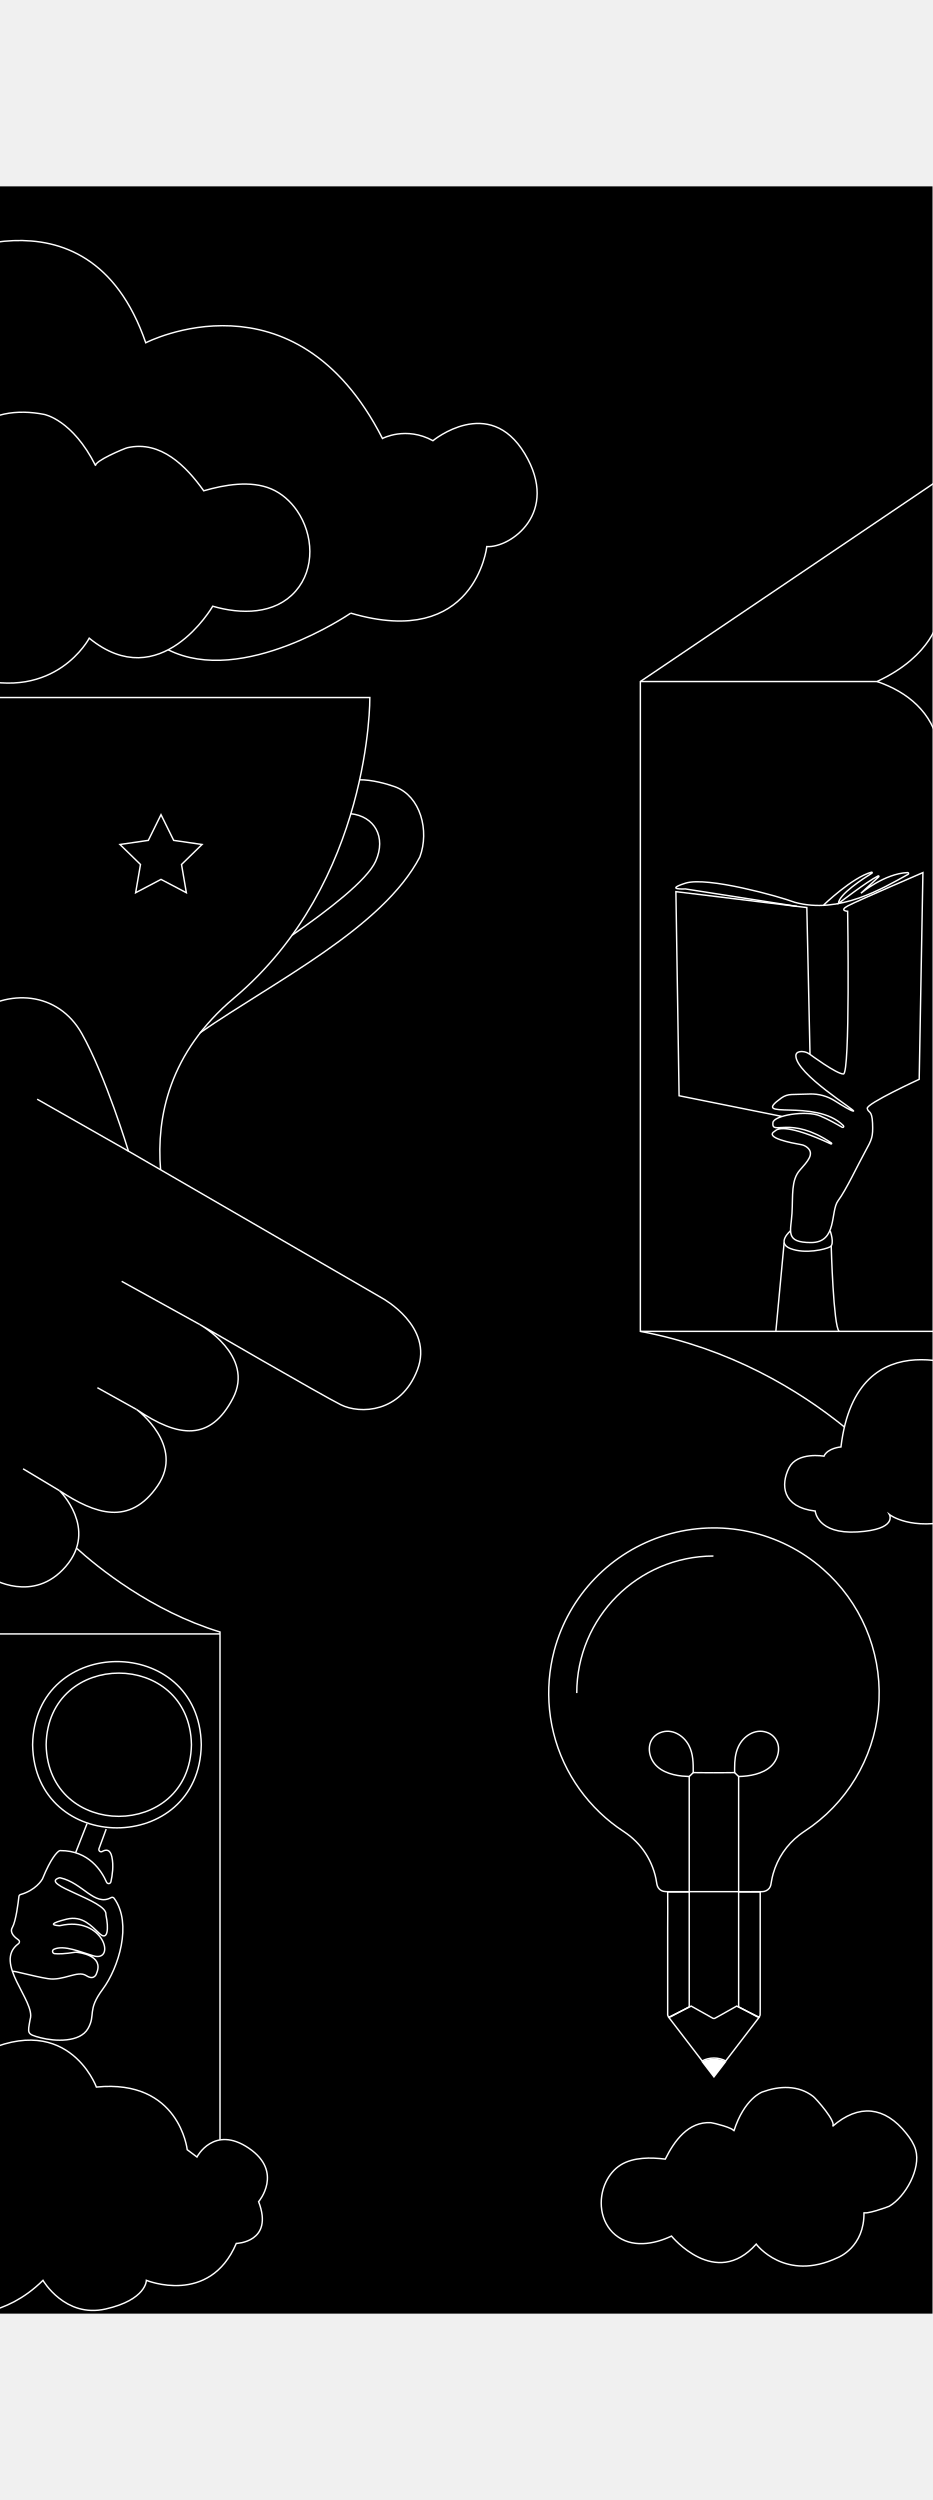
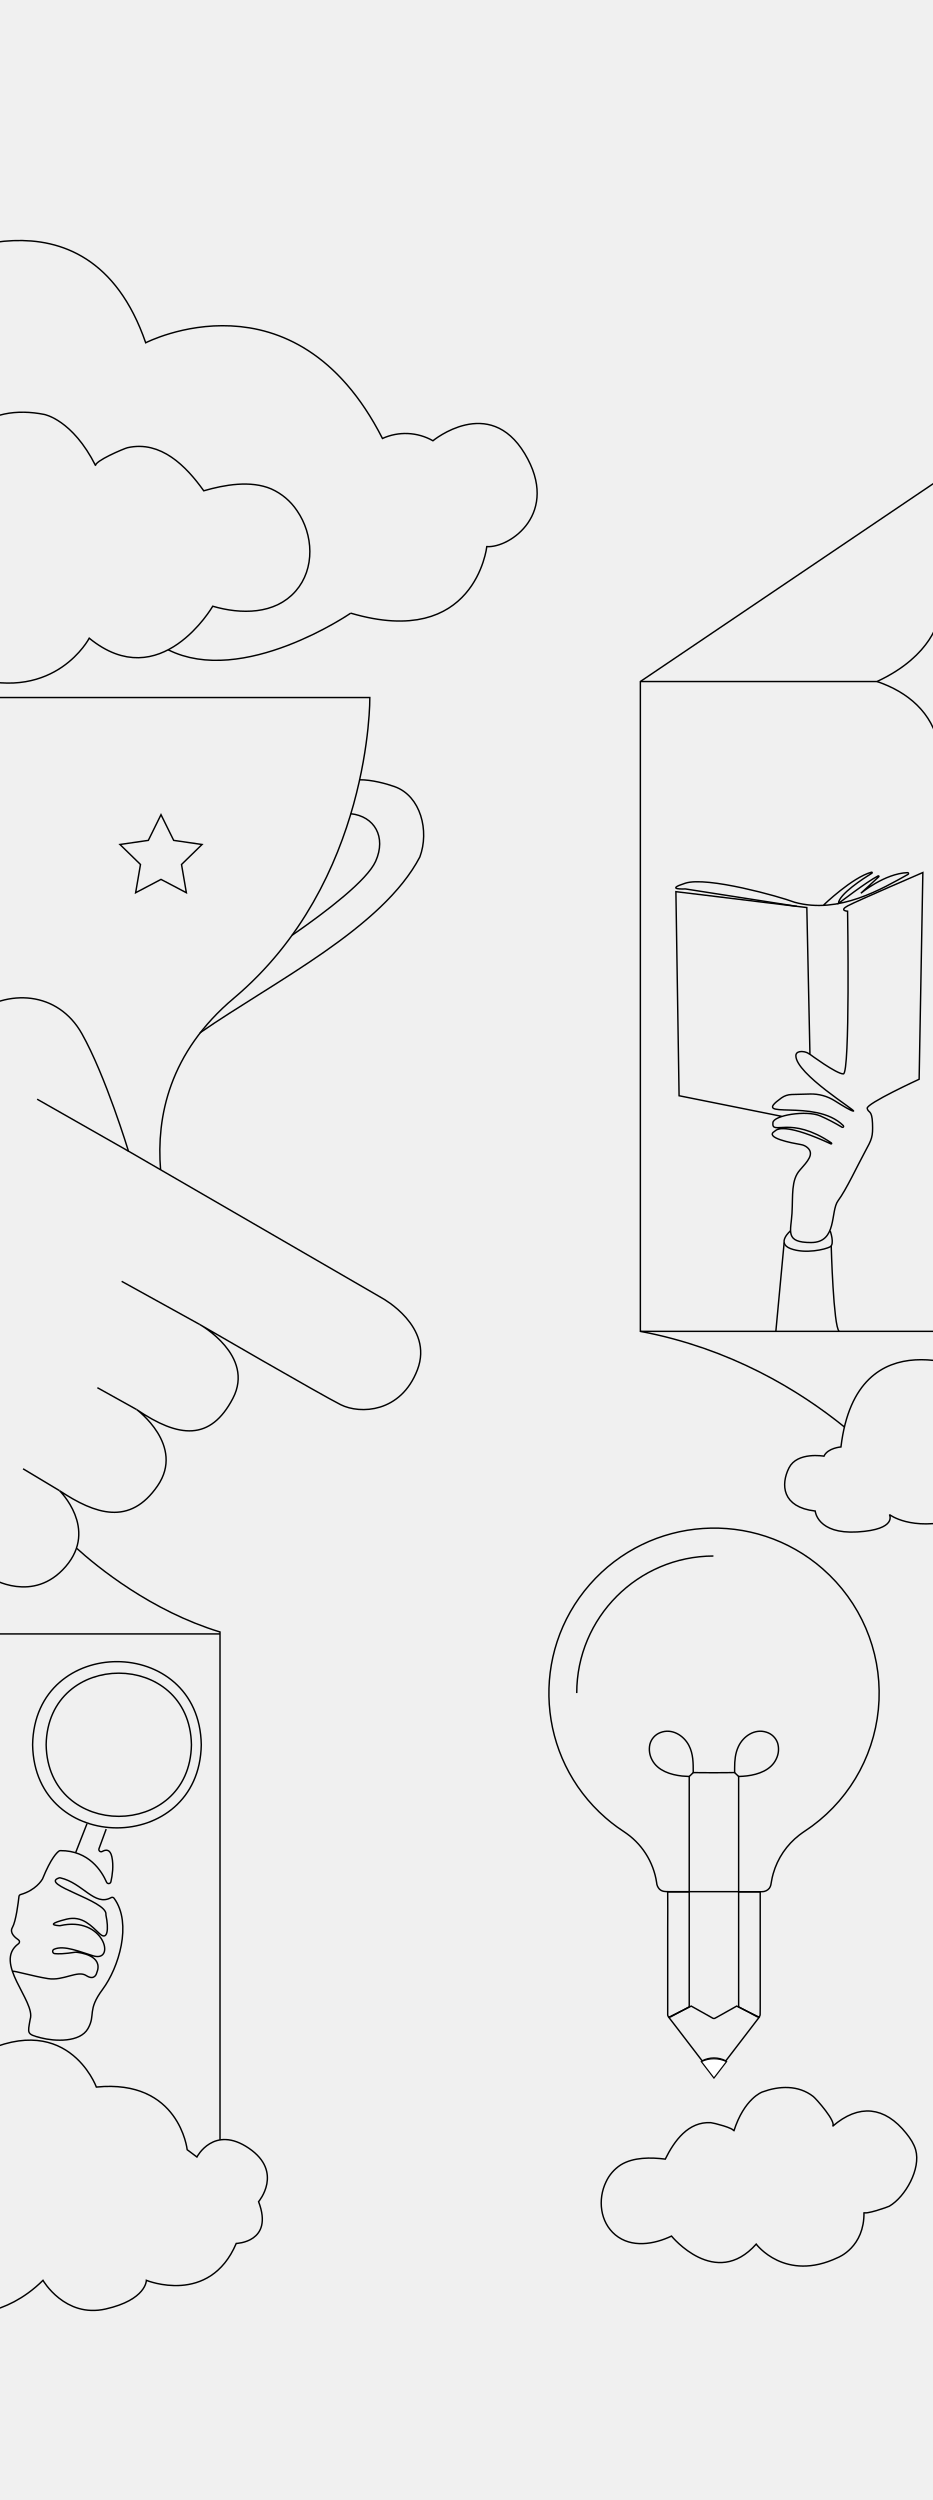
- <svg xmlns="http://www.w3.org/2000/svg" id="Layer_1" data-name="Layer 1" viewBox="0 0 1920 4380" width="768" height="2059">
+ <svg xmlns="http://www.w3.org/2000/svg" id="Layer_1" data-name="Layer 1" viewBox="0 0 768 2059">
  <defs>
-     <style>.cls-1{fill:none;stroke:#fff;stroke-miterlimit:10;stroke-width:3px;}.cls-2{fill:#fff;}</style>
+     <style>.cls-1{fill:none;stroke-width:1.2px;}.cls-1,.cls-2{stroke:#000;}.cls-2{fill:#fff;stroke-miterlimit:10;}</style>
  </defs>
-   <rect width="1920" height="4380" />
-   <path class="cls-1" d="M1738.668,2554.434c-93.26-75.461-234.5-161.864-420.168-196.934v-1338l712-481,83,2096-93.192,20.025" />
-   <path class="cls-1" d="M158.25,2804.533C200,2842.259,311.232,2933.488,453,2976.5V4022.357" />
-   <path class="cls-1" d="M345.951,954C499.688,1031.43,722.2,878.7,722.2,878.7" />
-   <path class="cls-1" d="M722.2,878.7c256.449,75.572,280.148-137.023,280.148-137.023,48.2,3.178,151.509-69.182,78.115-191.351s-189.044-26.7-189.044-26.7c-55.521-30.43-103.93-4.573-103.93-4.573C606.443,163.668,300.112,322.032,300.112,322.032,179.6-27.085-155.329,163.283-155.329,163.283S-429.75,97.988-285.634,609.83" />
-   <path class="cls-1" d="M-230,2170.394l-93.5-10.894,299-1107H761.511s3.989,380-280.011,619c-132.822,111.776-159.78,244.113-150.844,353.33" />
-   <path class="cls-1" d="M-133.5,2010.5s0-246,75-303,178-50,227,37,96,242,96,242l523,303s106,58,72,147-118,92-158,72-290-165-290-165,114,64,68,152-110.979,82.188-197.989,23.094c0,0,99.989,73.906,42.989,156.906s-128,59-202,10c0,0,80,78,13,156s-154,24-154,24l-287-570Z" />
-   <line class="cls-1" x1="76.5" y1="1879.5" x2="264.5" y2="1986.5" />
-   <line class="cls-1" x1="250.5" y1="2254.5" x2="411.5" y2="2343.5" />
-   <line class="cls-1" x1="200.5" y1="2473.5" x2="281.511" y2="2518.594" />
-   <line class="cls-1" x1="47.5" y1="2640.5" x2="122.5" y2="2685.5" />
-   <path class="cls-1" d="M-75.426,4380S8.5,4390.5,88.5,4311.5c0,0,45,78,129,59s83.926-59,83.926-59,130.074,53,185.074-76c0,0,78-2,46-86,0,0,52-61-20-110s-107,18-107,18l-20-15s-16-146-187-129c0,0-62-169-256-60S-75.426,4380-75.426,4380Z" />
-   <line class="cls-1" x1="-136.5" y1="2980.5" x2="453" y2="2980.5" />
-   <path class="cls-1" d="M2012.5,2442.5s-248-121-281,153c0,0-27,2-35,19,0,0-54.979-9.681-71.989,24.16s-15.011,80.84,53.989,88.84c0,0,4,48,87,43s65.819-35.794,65.819-35.794S1875.5,2769.5,1967.5,2745.5,2012.5,2442.5,2012.5,2442.5Z" />
-   <line class="cls-1" x1="1318.5" y1="2357.5" x2="1946.702" y2="2357.5" />
-   <path class="cls-1" d="M1932.915,888.5s-10.883,77-127.149,131H1318.5" />
-   <path class="cls-1" d="M1932.915,1151.574c-12.891-68.262-64.209-110.769-127.149-132.074" />
-   <path class="cls-1" d="M394.172,3208.633c-3.358-196.61-295.813-196.579-299.142.007C98.388,3405.244,390.842,3405.213,394.172,3208.633Z" />
-   <path class="cls-1" d="M414.452,3208.633c-3.9-228.268-343.443-228.232-347.308.008C71.042,3436.9,410.587,3436.866,414.452,3208.633Z" />
-   <path class="cls-1" d="M218.643,3382.288l-14.844,40.43a4.7,4.7,0,0,0,6.694,5.743c7.551-4.313,16.3-5.036,19.8,10.866,4.032,18.3,1.049,38.445-1.967,51.585a4.706,4.706,0,0,1-8.905.8c-9.823-22.565-36.256-65.4-95.28-65.069a4.7,4.7,0,0,0-2.609.8c-4.01,2.715-16.484,14.055-34,57.26a4.473,4.473,0,0,1-.253.527c-1.46,2.571-13.911,23.032-44.967,31.874a4.69,4.69,0,0,0-3.387,4c-1.265,11.523-6.061,51.059-13.608,64-6.082,10.426,5.106,20.256,12.746,25.409a4.708,4.708,0,0,1,.062,7.713c-53.3,38.853,35.75,118.557,24.038,155.483a4.1,4.1,0,0,0-.132.535c-5.041,28.887-7.469,30.17,21.593,37.752,29.154,7.605,81.123,10.14,97.6-19.014s-2.535-36.759,30.422-81.123c32.24-43.4,61.461-134.964,23.249-187.16a4.678,4.678,0,0,0-6.031-1.328c-34.118,18.983-58.437-30.336-104.712-40.674a4.854,4.854,0,0,0-2.573.152c-41.611,13.767,99.053,46.536,96.489,74.962a4.519,4.519,0,0,0,.056,1.344c6.157,28.87,3.536,53.719-12.816,38.625-16.478-15.211-35.466-38.242-68.435-29.895-32.559,8.243-32.964,12.054-14.656,13.368a4.71,4.71,0,0,0,1.38-.11c90.634-20.864,115.718,75.7,69.036,62.271-26.478-7.725-60.638-23.129-81.585-13.621a4.717,4.717,0,0,0,1.4,9.012c7.466.786,20.453.6,42.881-2.913a4.706,4.706,0,0,1,1.112-.042c6.033.511,58.063,6.018,42.532,43.053,0,0-3.8,16.478-21.548,5.07s-46.9,11.408-78.588,6.338-69.715-16.478-73.518-15.211" />
-   <line class="cls-1" x1="179.203" y1="3371.033" x2="155.655" y2="3431.088" />
-   <path class="cls-1" d="M1667.81,1787.247l-5.457-3.274c-8.957-3.838-15.288-2.8-19-1.286a7.621,7.621,0,0,0-4.667,7.012c-.281,38.013,125.941,114.327,118.613,114.327-4.237,0-22.572-11.077-38.065-20.944a91.228,91.228,0,0,0-51.58-14.268l-37.917,1.068a37.353,37.353,0,0,0-20.7,6.978c-67.866,48.67,69.506-1.037,127.622,57.218a2.125,2.125,0,0,1-2.581,3.334c-10.827-6.458-28.16-16.212-45.535-23.563-28.376-12-96.042-1.091-97.134,14.188-2.722,27.439,35.473-16.1,120.58,41.716a1.111,1.111,0,0,1-1.1,1.923c-86.755-40.543-108.449-31.8-112.972-28.318a34.016,34.016,0,0,1-2.934,2.105c-21.906,13.4,35.738,24.425,54.232,27.534a26.638,26.638,0,0,1,13.446,6.306c14.369,12.924.642,27.747-15.593,46.054-18.554,20.922-14.188,52.2-16.371,89.308s-15.279,60.027,39.29,60.027,39.291-64.392,55.661-86.22,40.382-73.124,55.116-99.9,16.916-31.069,15.825-59.446-8.731-20.736-10.914-30.559,106.956-60.026,106.956-60.026l7.64-425.643s-134.241,57.844-153.946,68.247-1.032,11.424-1.032,11.424,5.457,335.058-8.731,335.058-68.757-40.382-68.757-40.382l-6.549-302.315-269.574-32.742,6.549,420.186,211.73,42.564" />
-   <path class="cls-1" d="M1695.6,1479.911s59.308-57.214,98.957-67.868a1.113,1.113,0,0,1,.863,2.024c-17.2,10.594-68.583,43.778-69.12,62.528,0,0,58.808-45.279,81.912-56.908a1.112,1.112,0,0,1,1.244,1.816l-36.872,33.961s48.725-40.717,96.29-42.576a1.907,1.907,0,0,1,1.026,3.547c-52.377,28.969-141.866,82.886-233.739,57.584-31.651-12.007-180.081-53.479-224.828-39.291s0,11.862,0,11.862l229.562,35.868" />
-   <path class="cls-1" d="M1627.8,2150.361s-30.186,25.306,0,36.824,71.658,1.7,81.481-3.762,0-33.062,0-33.062" />
-   <line class="cls-1" x1="1597.473" y1="2357.5" x2="1614.579" y2="2174.692" />
-   <path class="cls-1" d="M1711.465,2181.24s4.459,166.983,16.418,176.26" />
-   <polygon class="cls-1" points="331.5 1293.662 357.609 1346.564 415.99 1355.048 373.745 1396.226 383.717 1454.371 331.5 1426.919 279.283 1454.371 289.255 1396.226 247.01 1355.048 305.391 1346.564 331.5 1293.662" />
-   <path class="cls-1" d="M411.5,1742.987c154.275-106.644,376.55-216.062,453.005-362.307,19.865-53.5,1.84-125.554-51.909-144.711-17.489-6.233-47.387-14.367-72.078-14.138" />
-   <path class="cls-1" d="M722.066,1291.668c49.081,5.267,73.7,47.908,51.434,97.832-17.43,39.085-99.024,101.883-172.139,152.441" />
-   <path class="cls-1" d="M1516.855,3746.791l-17.532,9.832-24.269,13.61c-2.354,1.32-4.324,2.884-7.153,1.665a57.2,57.2,0,0,1-5.082-2.851l-39.686-22.256-4.371,2.175q-20.943,10.422-41.883,20.846l1.806,2.358,11.557,15.089,33.825,44.162,21.634,28.247a52.947,52.947,0,0,1,48.585,0l30.367-39.648,31.471-41.089q3.492-4.56,6.985-9.119l-2.375-1.182Z" />
-   <path class="cls-2" d="M1444.034,3861.107l25.96,33.893,25.96-33.893A60.26,60.26,0,0,0,1444.034,3861.107Z" />
-   <path class="cls-1" d="M1416.007,3749.991c1.039-.556,2.075-1.169,3.125-1.742v-236.5h-42.914q-.729,0-1.453-.008c.373,25.273-.042,50.593-.042,75.865v177.372a4.248,4.248,0,0,0,6.251,3.745l8.093-4.328Z" />
-   <path class="cls-1" d="M1694.165,2846.681a340.157,340.157,0,0,0-553.1,168.492,343.694,343.694,0,0,0-9.59,121.347,338.166,338.166,0,0,0,37.028,123.567,343.114,343.114,0,0,0,77.932,98.694q11.7,10.224,24.3,19.342c8.7,6.286,17.913,11.835,26.3,18.554a151.051,151.051,0,0,1,40.393,50.017,154.041,154.041,0,0,1,11.368,30.145,147.92,147.92,0,0,1,3.182,15.684c.747,5.068,1.866,9.575,5.617,13.31,5.531,5.505,12.269,5.336,19.327,5.336h42.207V3274.1c-4.838-.172-9.667-.452-14.464-.931-23.595-2.358-50.478-10.821-62.132-33.389-5.015-9.713-7.073-21.256-4.419-31.972a35.077,35.077,0,0,1,21.88-24.229c23.409-9.005,47.533,5.724,58.408,26.515,9.149,17.492,8.986,36.82,8.978,55.94,4.867.077,9.732.1,14.573.163q27.081.348,54.168.023c5.476-.064,10.978-.089,16.481-.184v-9.506c0-15.2,1.258-30.145,7.818-44.1,10.067-21.418,33.713-37.325,57.71-29.513a35.4,35.4,0,0,1,22.957,22.216c3.649,10.752,1.906,22.766-2.783,32.9-10.621,22.946-36.916,31.993-60.274,34.835-5.684.691-11.424,1.047-17.177,1.243v237.067h1.464c15.567,0,31.149.206,46.714,0a18.81,18.81,0,0,0,14.966-7.1c3.277-4.245,3.61-9.277,4.468-14.368a147.239,147.239,0,0,1,3.526-15.666,153.8,153.8,0,0,1,53.816-79.508c8.468-6.561,17.658-12.121,26.279-18.48a339.949,339.949,0,0,0,22.076-529.369Z" />
-   <path class="cls-1" d="M1187.553,3102.328a282.224,282.224,0,0,1,281.4-282.241" />
-   <path class="cls-1" d="M1520.856,3511.752v236.557c1.879.992,3.747,2.014,5.619,3.016l32.372,17.312a4.246,4.246,0,0,0,6.247-3.7c.057-4.426.171-8.854.171-13.242V3511.787c-3.39.006-6.78-.035-10.168-.035Z" />
-   <line class="cls-1" x1="1419.132" y1="3511.169" x2="1520.856" y2="3511.169" />
-   <line class="cls-1" x1="1427.383" y1="3266.029" x2="1419.132" y2="3274.095" />
-   <line class="cls-1" x1="1512.605" y1="3266.031" x2="1520.856" y2="3274.102" />
-   <path class="cls-1" d="M419.707,626.745c42.368-12.338,96.338-21.834,138.729-3.848,21.625,9.175,39.807,25.5,53.139,44.847,33.788,49.018,37.623,119.373-2.844,165.646-42.623,48.74-113.208,47.932-170.676,31.084,0,0-107.71,185.5-254.316,65.823,0,0-68.814,131.645-242.347,80.782,0,0-86.76-17.95-101.725-125.649,1.356,9.757-75.76-4.088-80.158-5.81-54.138-21.193-114.933-98.772-107.843-158.786,2.291-19.392,10.655-37.551,20.317-54.52,52.64-93.621,130.459-114.5,221.813-57.736-16.212-9.738,36.67-92.64,43.956-100.44,39.778-42.584,98.342-49.4,153.237-38.6,0,0,58.216,10.449,106.057,105.9-4.6-9.182,59.293-35.994,65.409-37.369,68.468-15.4,120.694,37.809,157.028,88.74Z" />
-   <path class="cls-1" d="M1369.652,4061.848c-29.2-3.662-65.746-4.229-91.769,12.082-13.275,8.321-23.528,20.992-30.27,35.134-17.088,35.843-12.2,82.58,19.325,108.791,33.206,27.608,79.606,19.638,115.678,2.488,0,0,90.48,110.817,174.421,16.553,0,0,59.19,79.448,168.114,27.667,0,0,55.247-20.963,53.754-93.467.136,6.568,49.463-10.675,52.178-12.272,33.421-19.661,65.285-77.158,54.293-115.935-3.552-12.53-10.974-23.607-19.125-33.765-44.531-56.109-97.981-61.66-152.163-14.652,9.651-8.121-33.911-57.147-39.531-61.516-30.684-23.853-69.97-22.171-104.985-9.275,0,0-37.238,13.015-58.688,80.918,2.063-6.532-42.841-17.458-47.014-17.719-46.713-2.925-75.5,37.617-94.064,74.987Z" />
+   <path class="cls-1" d="M695.47,1175.27c-37.31-30.18-93.8-64.74-168.07-78.77V561.3L812.2,368.9l33.2,838.4-37.28,8" />
+   <path class="cls-1" d="M63.3,1275.31c16.7,15.09,61.19,51.59,117.9,68.79v418.34" />
+   <path class="cls-1" d="M138.38,535.1c61.5,31,150.5-30.12,150.5-30.12" />
+   <path class="cls-1" d="M288.88,505c102.58,30.23,112.06-54.81,112.06-54.81,19.28,1.27,60.6-27.67,31.25-76.54S356.57,363,356.57,363A45.85,45.85,0,0,0,315,361.12C242.58,219,120,282.31,120,282.31c-48.2-139.64-182.17-63.5-182.17-63.5S-171.9,192.7-114.25,397.43" />
+   <path class="cls-1" d="M-92,1021.66l-37.4-4.36L-9.8,574.5H304.6s1.6,152-112,247.6c-53.13,44.71-63.91,97.65-60.34,141.33" />
+   <path class="cls-1" d="M-53.4,957.7s0-98.4,30-121.2,71.2-20,90.8,14.8,38.4,96.8,38.4,96.8L315,1069.3s42.4,23.2,28.8,58.8-47.2,36.8-63.2,28.8-116-66-116-66,45.6,25.6,27.2,60.8-44.39,32.88-79.2,9.24c0,0,40,29.56,17.2,62.76s-51.2,23.6-80.8,4c0,0,32,31.2,5.2,62.4s-61.6,9.6-61.6,9.6l-114.8-228Z" />
+   <line class="cls-1" x1="30.6" y1="905.3" x2="105.8" y2="948.1" />
+   <line class="cls-1" x1="100.2" y1="1055.3" x2="164.6" y2="1090.9" />
+   <line class="cls-1" x1="80.2" y1="1142.9" x2="112.6" y2="1160.94" />
+   <line class="cls-1" x1="19" y1="1209.7" x2="49" y2="1227.7" />
+   <path class="cls-1" d="M-30.17,1905.5s33.57,4.2,65.57-27.4c0,0,18,31.2,51.6,23.6s33.57-23.6,33.57-23.6,52,21.2,74-30.4c0,0,31.2-.8,18.4-34.4,0,0,20.8-24.4-8-44s-42.8,7.2-42.8,7.2l-8-6s-6.4-58.4-74.8-51.6c0,0-24.8-67.6-102.4-24S-30.17,1905.5-30.17,1905.5Z" />
+   <line class="cls-1" x1="-54.6" y1="1345.7" x2="181.2" y2="1345.7" />
+   <path class="cls-1" d="M805,1130.5s-99.2-48.4-112.4,61.2c0,0-10.8.8-14,7.6,0,0-22-3.87-28.8,9.66s-6,32.34,21.6,35.54c0,0,1.6,19.2,34.8,17.2s26.33-14.32,26.33-14.32,17.67,13.92,54.47,4.32S805,1130.5,805,1130.5Z" />
+   <line class="cls-1" x1="527.4" y1="1096.5" x2="778.68" y2="1096.5" />
+   <path class="cls-1" d="M773.17,508.9s-4.36,30.8-50.86,52.4H527.4" />
+   <path class="cls-1" d="M773.17,614.13c-5.16-27.31-25.69-44.31-50.86-52.83" />
+   <path class="cls-1" d="M157.67,1437c-1.34-78.64-118.33-78.63-119.66,0C39.36,1515.6,156.34,1515.59,157.67,1437Z" />
+   <path class="cls-1" d="M165.78,1437c-1.56-91.3-137.38-91.29-138.92,0C28.42,1528.26,164.23,1528.25,165.78,1437Z" />
+   <path class="cls-1" d="M87.46,1506.42l-5.94,16.17a1.87,1.87,0,0,0,1.11,2.41,1.84,1.84,0,0,0,1.57-.12c3-1.72,6.52-2,7.92,4.35,1.61,7.32.42,15.38-.79,20.63a1.88,1.88,0,0,1-3.56.32c-3.93-9-14.5-26.16-38.11-26a1.86,1.86,0,0,0-1,.32c-1.6,1.08-6.59,5.62-13.6,22.9a2,2,0,0,1-.1.21c-.58,1-5.56,9.21-18,12.75a1.88,1.88,0,0,0-1.35,1.6c-.51,4.61-2.42,20.43-5.44,25.6-2.44,4.17,2,8.1,5.1,10.17a1.88,1.88,0,0,1,0,3.08c-21.32,15.54,14.3,47.42,9.62,62.19a1.8,1.8,0,0,0-.06.22c-2,11.55-3,12.07,8.64,15.1s32.45,4,39-7.61-1-14.7,12.17-32.45c12.89-17.36,24.58-54,9.3-74.86a1.86,1.86,0,0,0-2.41-.53c-13.65,7.59-23.38-12.14-41.89-16.27a2,2,0,0,0-1,.06c-16.64,5.51,39.62,18.61,38.6,30a2,2,0,0,0,0,.54c2.46,11.55,1.41,21.49-5.13,15.45s-14.18-15.29-27.37-12c-13,3.3-13.19,4.83-5.86,5.35a2,2,0,0,0,.55,0c36.25-8.35,46.29,30.28,27.61,24.91-10.59-3.09-24.25-9.26-32.63-5.45A1.88,1.88,0,0,0,45,1609c3,.32,8.18.24,17.15-1.16a1.7,1.7,0,0,1,.45,0c2.41.2,23.22,2.41,17,17.22,0,0-1.52,6.59-8.62,2s-18.76,4.56-31.44,2.53-27.88-6.59-29.4-6.08" />
+   <line class="cls-1" x1="71.68" y1="1501.91" x2="62.26" y2="1525.94" />
+   <path class="cls-1" d="M667.12,868.4l-2.18-1.31c-3.58-1.54-6.11-1.12-7.6-.52a3.07,3.07,0,0,0-1.87,2.81c-.11,15.2,50.38,45.73,47.45,45.73-1.7,0-9-4.43-15.23-8.38a36.44,36.44,0,0,0-20.63-5.7l-15.17.42a15.06,15.06,0,0,0-8.28,2.79c-27.14,19.47,27.81-.41,51,22.89a.85.85,0,0,1-1,1.33A157.34,157.34,0,0,0,675.42,919c-11.35-4.8-38.42-.44-38.86,5.67-1.09,11,14.19-6.44,48.24,16.69a.45.45,0,0,1,.11.62.44.44,0,0,1-.55.15C649.65,926,641,929.45,639.17,930.84a14.11,14.11,0,0,1-1.18.85c-8.76,5.36,14.3,9.77,21.7,11a10.62,10.62,0,0,1,5.37,2.52c5.75,5.17.26,11.1-6.23,18.42-7.42,8.37-5.68,20.88-6.55,35.73s-6.11,24,15.71,24,15.72-25.76,22.27-34.49,16.15-29.25,22-40,6.76-12.43,6.33-23.78-3.5-8.29-4.37-12.22,42.78-24,42.78-24l3.06-170.26s-53.7,23.14-61.58,27.3-.41,4.57-.41,4.57,2.18,134-3.5,134-27.5-16.15-27.5-16.15L664.5,747.47,556.67,734.38l2.62,168.07,84.69,17" />
+   <path class="cls-1" d="M678.24,745.46s23.72-22.88,39.58-27.14a.44.44,0,0,1,.54.32.45.45,0,0,1-.19.49c-6.88,4.23-27.44,17.51-27.65,25,0,0,23.52-18.11,32.76-22.77a.46.46,0,0,1,.6.21.43.43,0,0,1-.1.52L709,735.69s19.49-16.29,38.52-17a.76.76,0,0,1,.41,1.41c-21,11.59-56.75,33.16-93.5,23-12.66-4.81-72-21.39-89.93-15.72s0,4.75,0,4.75l91.83,14.34" />
+   <path class="cls-1" d="M651.12,1013.64s-12.07,10.13,0,14.73,28.66.68,32.59-1.5,0-13.23,0-13.23" />
+   <line class="cls-1" x1="638.99" y1="1096.5" x2="645.83" y2="1023.38" />
+   <path class="cls-1" d="M684.59,1026s1.78,66.79,6.56,70.5" />
+   <polygon class="cls-1" points="132.6 670.97 143.04 692.13 166.4 695.52 149.5 711.99 153.49 735.25 132.6 724.27 111.71 735.25 115.7 711.99 98.8 695.52 122.16 692.13 132.6 670.97" />
+   <path class="cls-1" d="M164.6,850.69C226.31,808,315.22,764.27,345.8,705.77c7.95-21.4.74-50.22-20.76-57.88-7-2.5-19-5.75-28.83-5.66" />
+   <path class="cls-1" d="M288.83,670.17c19.63,2.1,29.48,19.16,20.57,39.13-7,15.63-39.61,40.75-68.86,61" />
+   <path class="cls-1" d="M606.74,1652.22l-7,3.93-9.71,5.44c-.94.53-1.73,1.16-2.86.67-.7-.35-1.37-.73-2-1.14l-15.88-8.9-1.75.87-16.75,8.33.72.95,4.63,6,13.53,17.67,8.65,11.3a21.16,21.16,0,0,1,19.43,0l12.15-15.86,12.59-16.44,2.79-3.65-1-.47Z" />
+   <path class="cls-2" d="M577.61,1697.94,588,1711.5l10.38-13.56A24.14,24.14,0,0,0,577.61,1697.94Z" />
+   <path class="cls-1" d="M566.4,1653.5l1.25-.7v-94.6H549.91c.15,10.11,0,20.23,0,30.34v71a1.7,1.7,0,0,0,1.7,1.7,1.72,1.72,0,0,0,.8-.2l3.24-1.73Z" />
+   <path class="cls-1" d="M677.67,1292.17A136,136,0,1,0,498.57,1497q4.68,4.1,9.72,7.74c3.48,2.51,7.17,4.73,10.52,7.42a60.45,60.45,0,0,1,16.16,20,61.78,61.78,0,0,1,4.55,12.06,58,58,0,0,1,1.27,6.27,8.7,8.7,0,0,0,2.25,5.32c2.21,2.21,4.91,2.14,7.73,2.14h16.88v-94.83c-1.93-.07-3.87-.18-5.78-.37-9.44-1-20.2-4.33-24.86-13.36a18.52,18.52,0,0,1-1.76-12.79,14,14,0,0,1,8.75-9.69c9.36-3.6,19,2.29,23.36,10.61,3.66,7,3.6,14.73,3.59,22.37l5.83.07q10.83.13,21.67,0c2.19,0,4.39,0,6.59-.08v-3.8c0-6.08.5-12.06,3.13-17.64,4-8.57,13.48-14.93,23.08-11.8a14.13,14.13,0,0,1,9.18,8.88,18,18,0,0,1-1.11,13.16c-4.25,9.18-14.76,12.8-24.11,13.94-2.27.27-4.57.42-6.87.49V1558h.59c6.22,0,12.46.08,18.68,0a7.53,7.53,0,0,0,6-2.84c1.31-1.7,1.44-3.71,1.79-5.75a56,56,0,0,1,1.41-6.26,61.53,61.53,0,0,1,21.52-31.81c3.39-2.62,7.07-4.84,10.51-7.39a136,136,0,0,0,8.83-211.75Z" />
+   <path class="cls-1" d="M475,1394.43a112.9,112.9,0,0,1,112.56-112.9" />
+   <path class="cls-1" d="M608.34,1558.2v94.62l2.25,1.21,12.95,6.92a1.7,1.7,0,0,0,2.3-.69,1.78,1.78,0,0,0,.2-.79c0-1.77.07-3.54.07-5.29v-96c-1.36,0-2.72,0-4.07,0Z" />
+   <line class="cls-1" x1="567.65" y1="1557.97" x2="608.34" y2="1557.97" />
+   <line class="cls-1" x1="570.95" y1="1459.91" x2="567.65" y2="1463.14" />
+   <line class="cls-1" x1="605.04" y1="1459.91" x2="608.34" y2="1463.14" />
+   <path class="cls-1" d="M167.88,404.2c17-4.94,38.54-8.74,55.49-1.54a50.1,50.1,0,0,1,21.26,17.94c13.52,19.6,15.05,47.75-1.14,66.26-17.05,19.49-45.28,19.17-68.27,12.43,0,0-43.08,74.2-101.72,26.33,0,0-27.53,52.66-96.94,32.31,0,0-34.71-7.18-40.69-50.26.54,3.9-30.31-1.63-32.07-2.32-21.65-8.48-46-39.51-43.13-63.52.91-7.75,4.26-15,8.12-21.8,21.06-37.45,52.19-45.8,88.73-23.1C-49,393-27.81,359.88-24.9,356.76-9,339.72,14.44,337,36.4,341.32c0,0,23.28,4.17,42.42,42.36C77,380,102.54,369.28,105,368.73c27.39-6.16,48.28,15.12,62.81,35.49Z" />
+   <path class="cls-1" d="M547.86,1778.24c-11.68-1.47-26.3-1.69-36.71,4.83a33.37,33.37,0,0,0-12.1,14.06c-6.84,14.33-4.88,33,7.73,43.51,13.28,11,31.84,7.86,46.27,1,0,0,36.19,44.32,69.76,6.62,0,0,23.68,31.78,67.25,11.07,0,0,22.1-8.39,21.5-37.39.06,2.63,19.79-4.27,20.87-4.91,13.37-7.86,26.12-30.86,21.72-46.37-1.42-5-4.39-9.45-7.65-13.51-17.81-22.44-39.19-24.66-60.86-5.86,3.86-3.25-13.57-22.86-15.82-24.61-12.27-9.54-28-8.87-42-3.71,0,0-14.9,5.21-23.48,32.37.83-2.61-17.13-7-18.8-7.09-18.69-1.17-30.2,15-37.63,30Z" />
</svg>
